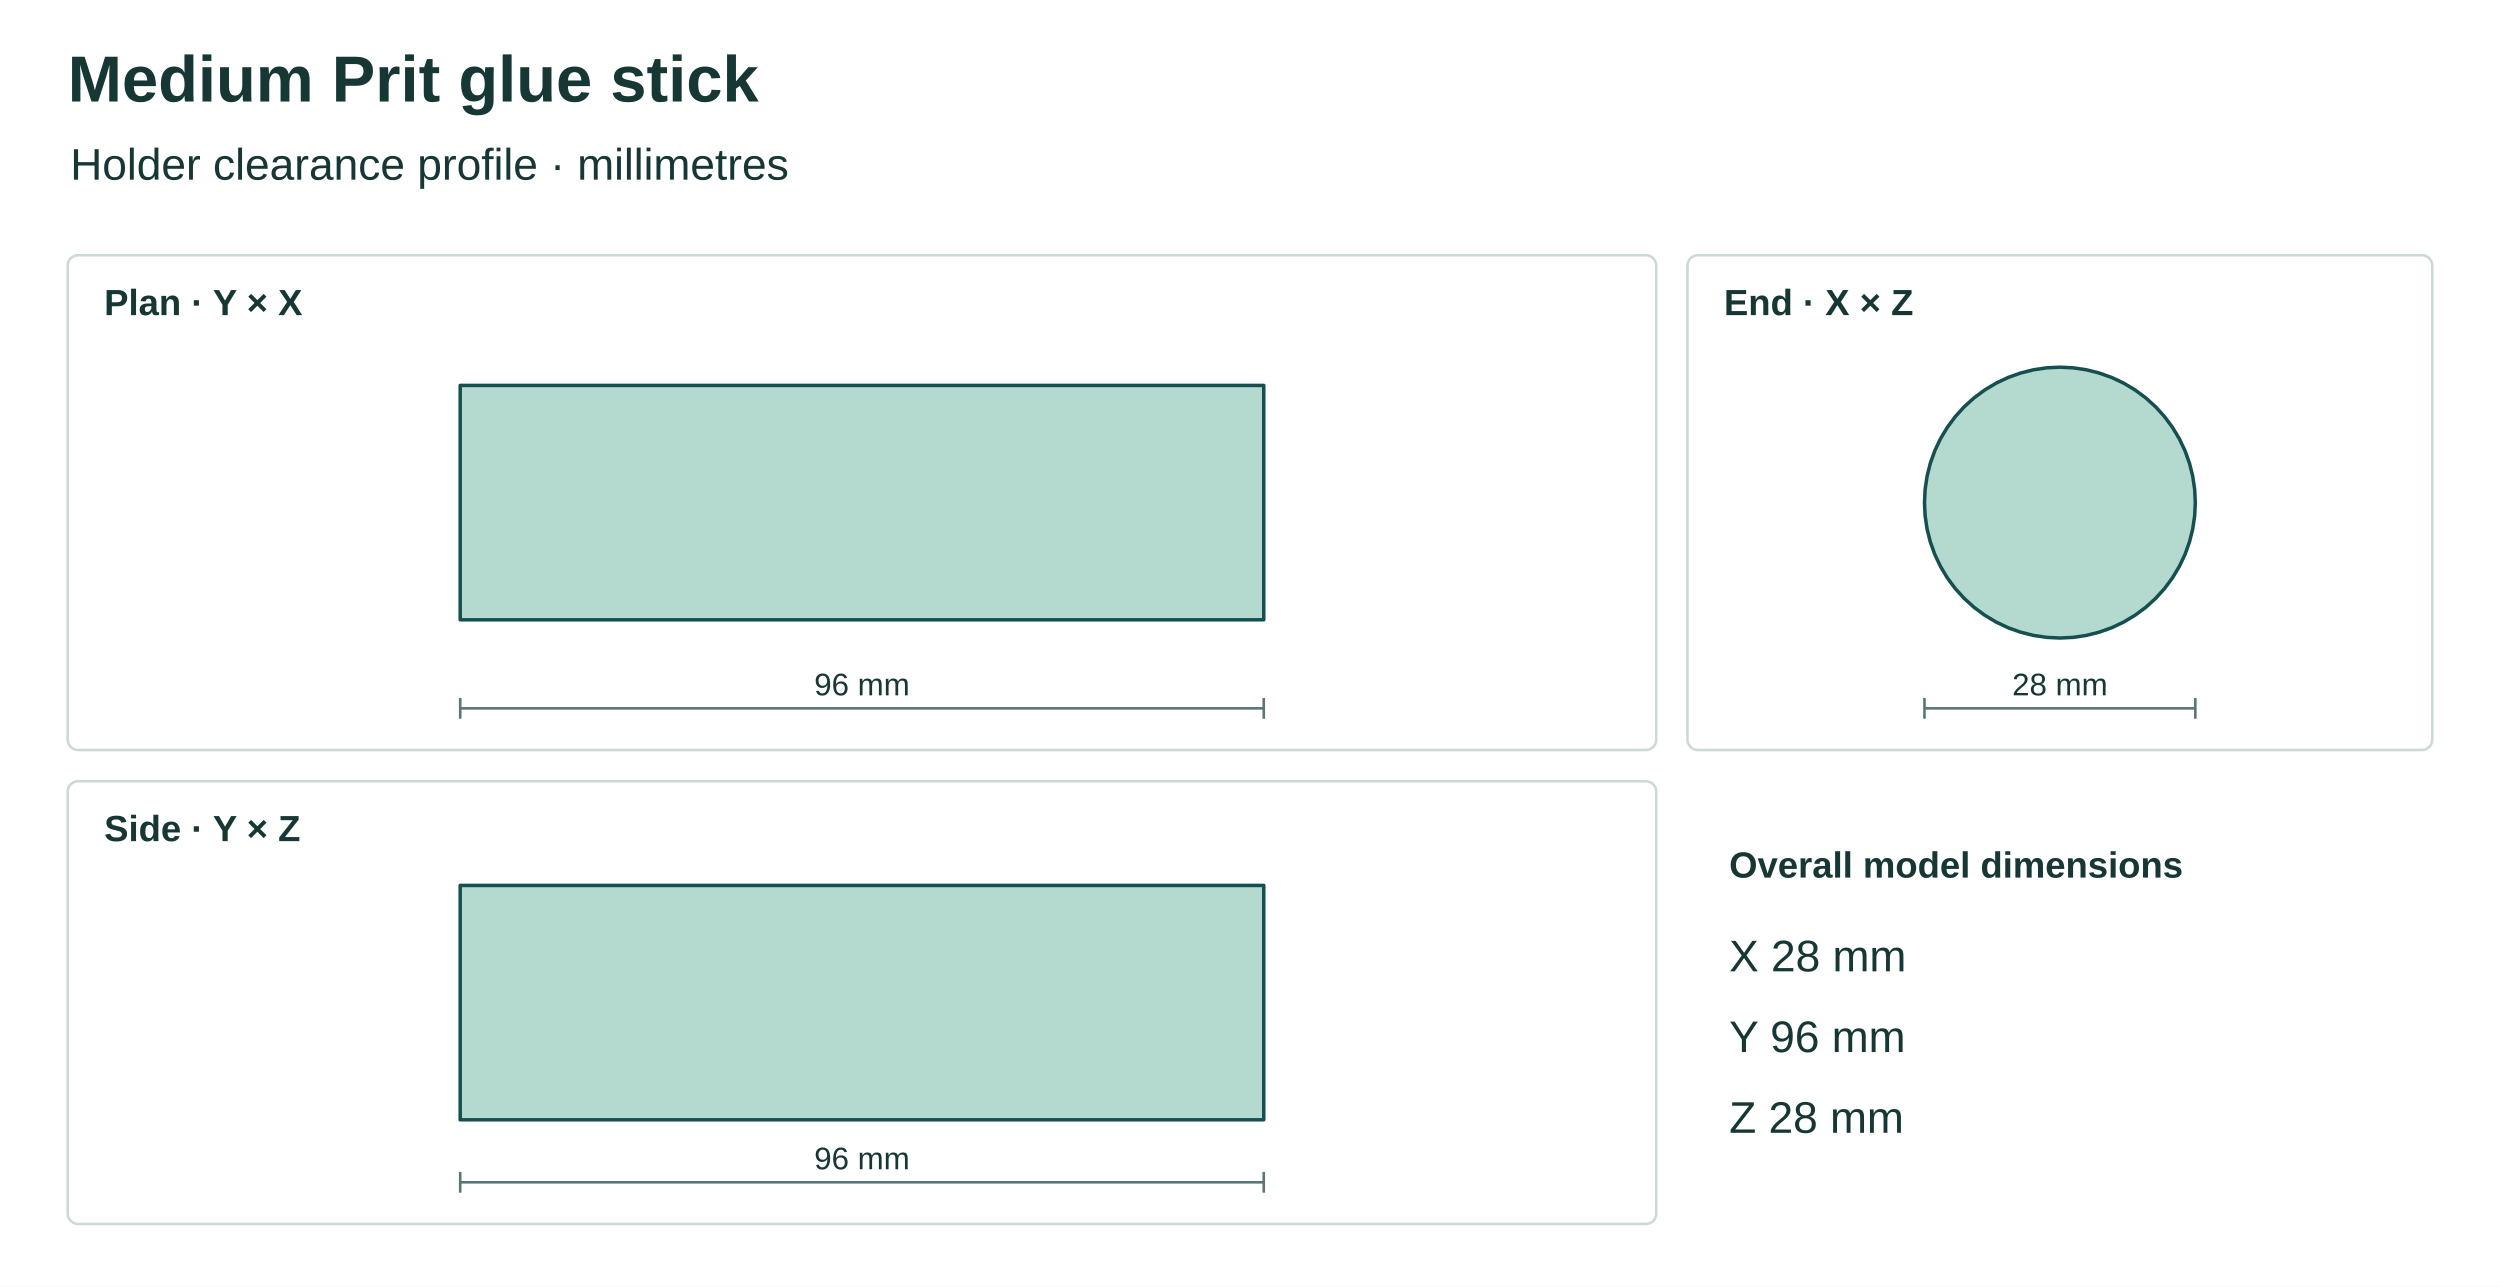
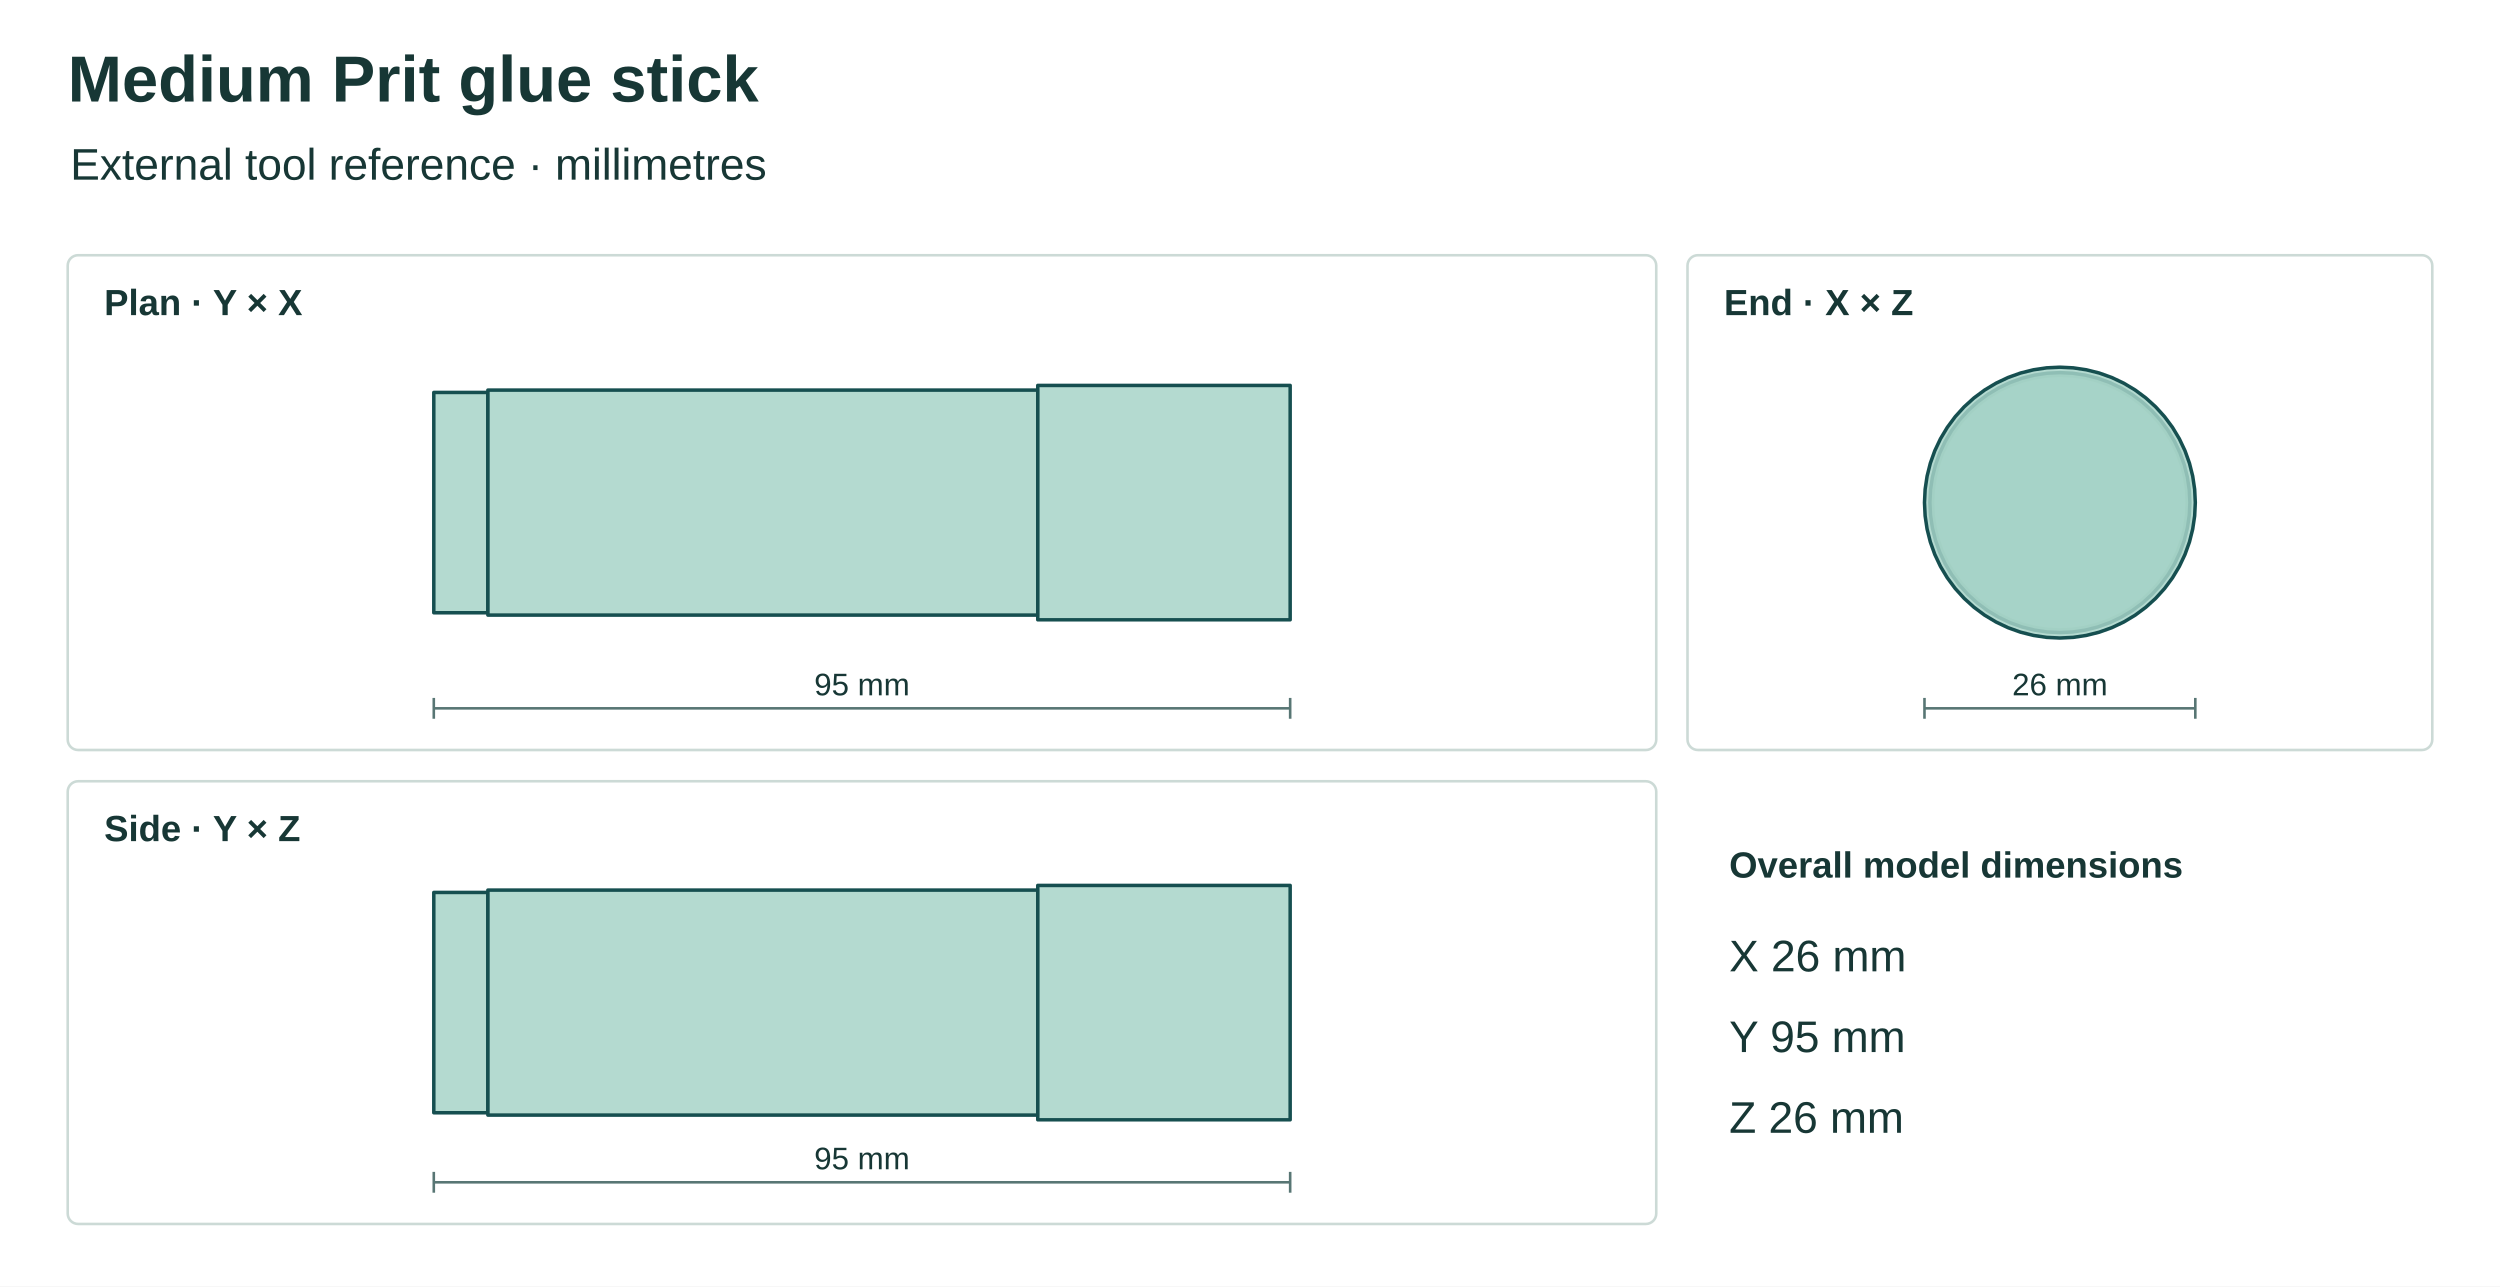
<svg xmlns="http://www.w3.org/2000/svg" width="960" height="494" viewBox="0 0 960 494" role="img">
  <style>
text {font-family:Arial,sans-serif;fill:#173735}
.title {font-size:25px;font-weight:600}
.label {font-size:14px;font-weight:600}
.detail {font-size:17px}
.panel {stroke:#ccdad6;fill:none}
.object {stroke:#164f50;stroke-width:1.35;fill:#a7d4c8;fill-opacity:.84;stroke-linejoin:round}
.dim {fill:none;stroke:#587674;stroke-width:1}
.measure {font-size:12px;text-anchor:middle;paint-order:stroke;stroke:white;stroke-width:4}
</style>
  <rect width="960" height="494" fill="white" />
  <text x="26" y="39" class="title">Medium Prit glue stick</text>
-   <text x="27" y="69" class="detail">Holder clearance profile · millimetres</text>
+   <text x="27" y="69" class="detail">External tool reference · millimetres</text>
  <text x="40" y="121" class="label">Plan  ·  Y × X</text>
  <rect x="26" y="98" width="610" height="190" rx="4" class="panel" />
-   <polygon points="485.286,148.000 176.714,148.000 176.714,238.000 485.286,238.000" class="object" />
-   <path d="M176.714 268v8 m0 -4 H485.286 m0 -4 v8" class="dim" />
-   <text x="331" y="267" class="measure">96 mm</text>
+   <polygon points="187.346,150.700 166.577,150.700 166.577,235.300 187.346,235.300" class="object" />
+   <polygon points="398.500,149.800 187.346,149.800 187.346,236.200 398.500,236.200" class="object" />
+   <polygon points="495.423,148.000 398.500,148.000 398.500,238.000 495.423,238.000" class="object" />
+   <path d="M166.577 268v8 m0 -4 H495.423 m0 -4 v8" class="dim" />
+   <text x="331" y="267" class="measure">95 mm</text>
  <text x="40" y="323" class="label">Side  ·  Y × Z</text>
  <rect x="26" y="300" width="610" height="170" rx="4" class="panel" />
-   <polygon points="485.286,340.000 176.714,340.000 176.714,430.000 485.286,430.000" class="object" />
-   <path d="M176.714 450v8 m0 -4 H485.286 m0 -4 v8" class="dim" />
-   <text x="331" y="449" class="measure">96 mm</text>
+   <polygon points="187.346,342.700 166.577,342.700 166.577,427.300 187.346,427.300" class="object" />
+   <polygon points="398.500,341.800 187.346,341.800 187.346,428.200 398.500,428.200" class="object" />
+   <polygon points="495.423,340.000 398.500,340.000 398.500,430.000 495.423,430.000" class="object" />
+   <path d="M166.577 450v8 m0 -4 H495.423 m0 -4 v8" class="dim" />
+   <text x="331" y="449" class="measure">95 mm</text>
  <text x="662" y="121" class="label">End  ·  X × Z</text>
  <rect x="648" y="98" width="286" height="190" rx="4" class="panel" />
+   <polygon points="795.791,241.645 800.536,240.941 805.189,239.775 809.706,238.159 814.042,236.108 818.156,233.642 822.009,230.785 825.563,227.563 828.785,224.009 831.642,220.156 834.108,216.042 836.159,211.706 837.775,207.189 838.941,202.536 839.645,197.791 839.880,193.000 839.645,188.209 838.941,183.464 837.775,178.811 836.159,174.294 834.108,169.958 831.642,165.844 828.785,161.991 825.563,158.437 822.009,155.215 818.156,152.358 814.042,149.892 809.706,147.841 805.189,146.225 800.536,145.059 795.791,144.355 791.000,144.120 786.209,144.355 781.464,145.059 776.811,146.225 772.294,147.841 767.958,149.892 763.844,152.358 759.991,155.215 756.437,158.437 753.215,161.991 750.358,165.844 747.892,169.958 745.841,174.294 744.225,178.811 743.059,183.464 742.355,188.209 742.120,193.000 742.355,197.791 743.059,202.536 744.225,207.189 745.841,211.706 747.892,216.042 750.358,220.156 753.215,224.009 756.437,227.563 759.991,230.785 763.844,233.642 767.958,236.108 772.294,238.159 776.811,239.775 781.464,240.941 786.209,241.645 791.000,241.880" class="object" />
+   <polygon points="795.893,242.680 800.739,241.961 805.491,240.770 810.104,239.120 814.532,237.026 818.734,234.507 822.669,231.589 826.299,228.299 829.589,224.669 832.507,220.734 835.026,216.532 837.120,212.104 838.770,207.491 839.961,202.739 840.680,197.893 840.920,193.000 840.680,188.107 839.961,183.261 838.770,178.509 837.120,173.896 835.026,169.468 832.507,165.266 829.589,161.331 826.299,157.701 822.669,154.411 818.734,151.493 814.532,148.974 810.104,146.880 805.491,145.230 800.739,144.039 795.893,143.320 791.000,143.080 786.107,143.320 781.261,144.039 776.509,145.230 771.896,146.880 767.468,148.974 763.266,151.493 759.331,154.411 755.701,157.701 752.411,161.331 749.493,165.266 746.974,169.468 744.880,173.896 743.230,178.509 742.039,183.261 741.320,188.107 741.080,193.000 741.320,197.893 742.039,202.739 743.230,207.491 744.880,212.104 746.974,216.532 749.493,220.734 752.411,224.669 755.701,228.299 759.331,231.589 763.266,234.507 767.468,237.026 771.896,239.120 776.509,240.770 781.261,241.961 786.107,242.680 791.000,242.920" class="object" />
  <polygon points="796.097,244.750 801.145,244.001 806.095,242.761 810.900,241.042 815.513,238.860 819.890,236.236 823.988,233.197 827.770,229.770 831.197,225.988 834.236,221.890 836.860,217.513 839.042,212.900 840.761,208.095 842.001,203.145 842.750,198.097 843.000,193.000 842.750,187.903 842.001,182.855 840.761,177.905 839.042,173.100 836.860,168.487 834.236,164.110 831.197,160.012 827.770,156.230 823.988,152.803 819.890,149.764 815.513,147.140 810.900,144.958 806.095,143.239 801.145,141.999 796.097,141.250 791.000,141.000 785.903,141.250 780.855,141.999 775.905,143.239 771.100,144.958 766.487,147.140 762.110,149.764 758.012,152.803 754.230,156.230 750.803,160.012 747.764,164.110 745.140,168.487 742.958,173.100 741.239,177.905 739.999,182.855 739.250,187.903 739.000,193.000 739.250,198.097 739.999,203.145 741.239,208.095 742.958,212.900 745.140,217.513 747.764,221.890 750.803,225.988 754.230,229.770 758.012,233.197 762.110,236.236 766.487,238.860 771.100,241.042 775.905,242.761 780.855,244.001 785.903,244.750 791.000,245.000" class="object" />
  <path d="M739 268v8 m0 -4 H843 m0 -4 v8" class="dim" />
-   <text x="791" y="267" class="measure">28 mm</text>
+   <text x="791" y="267" class="measure">26 mm</text>
  <text x="664" y="337" class="label">Overall model dimensions</text>
-   <text x="664" y="373" class="detail">X   28 mm</text>
-   <text x="664" y="404" class="detail">Y   96 mm</text>
-   <text x="664" y="435" class="detail">Z   28 mm</text>
+   <text x="664" y="373" class="detail">X   26 mm</text>
+   <text x="664" y="404" class="detail">Y   95 mm</text>
+   <text x="664" y="435" class="detail">Z   26 mm</text>
</svg>
